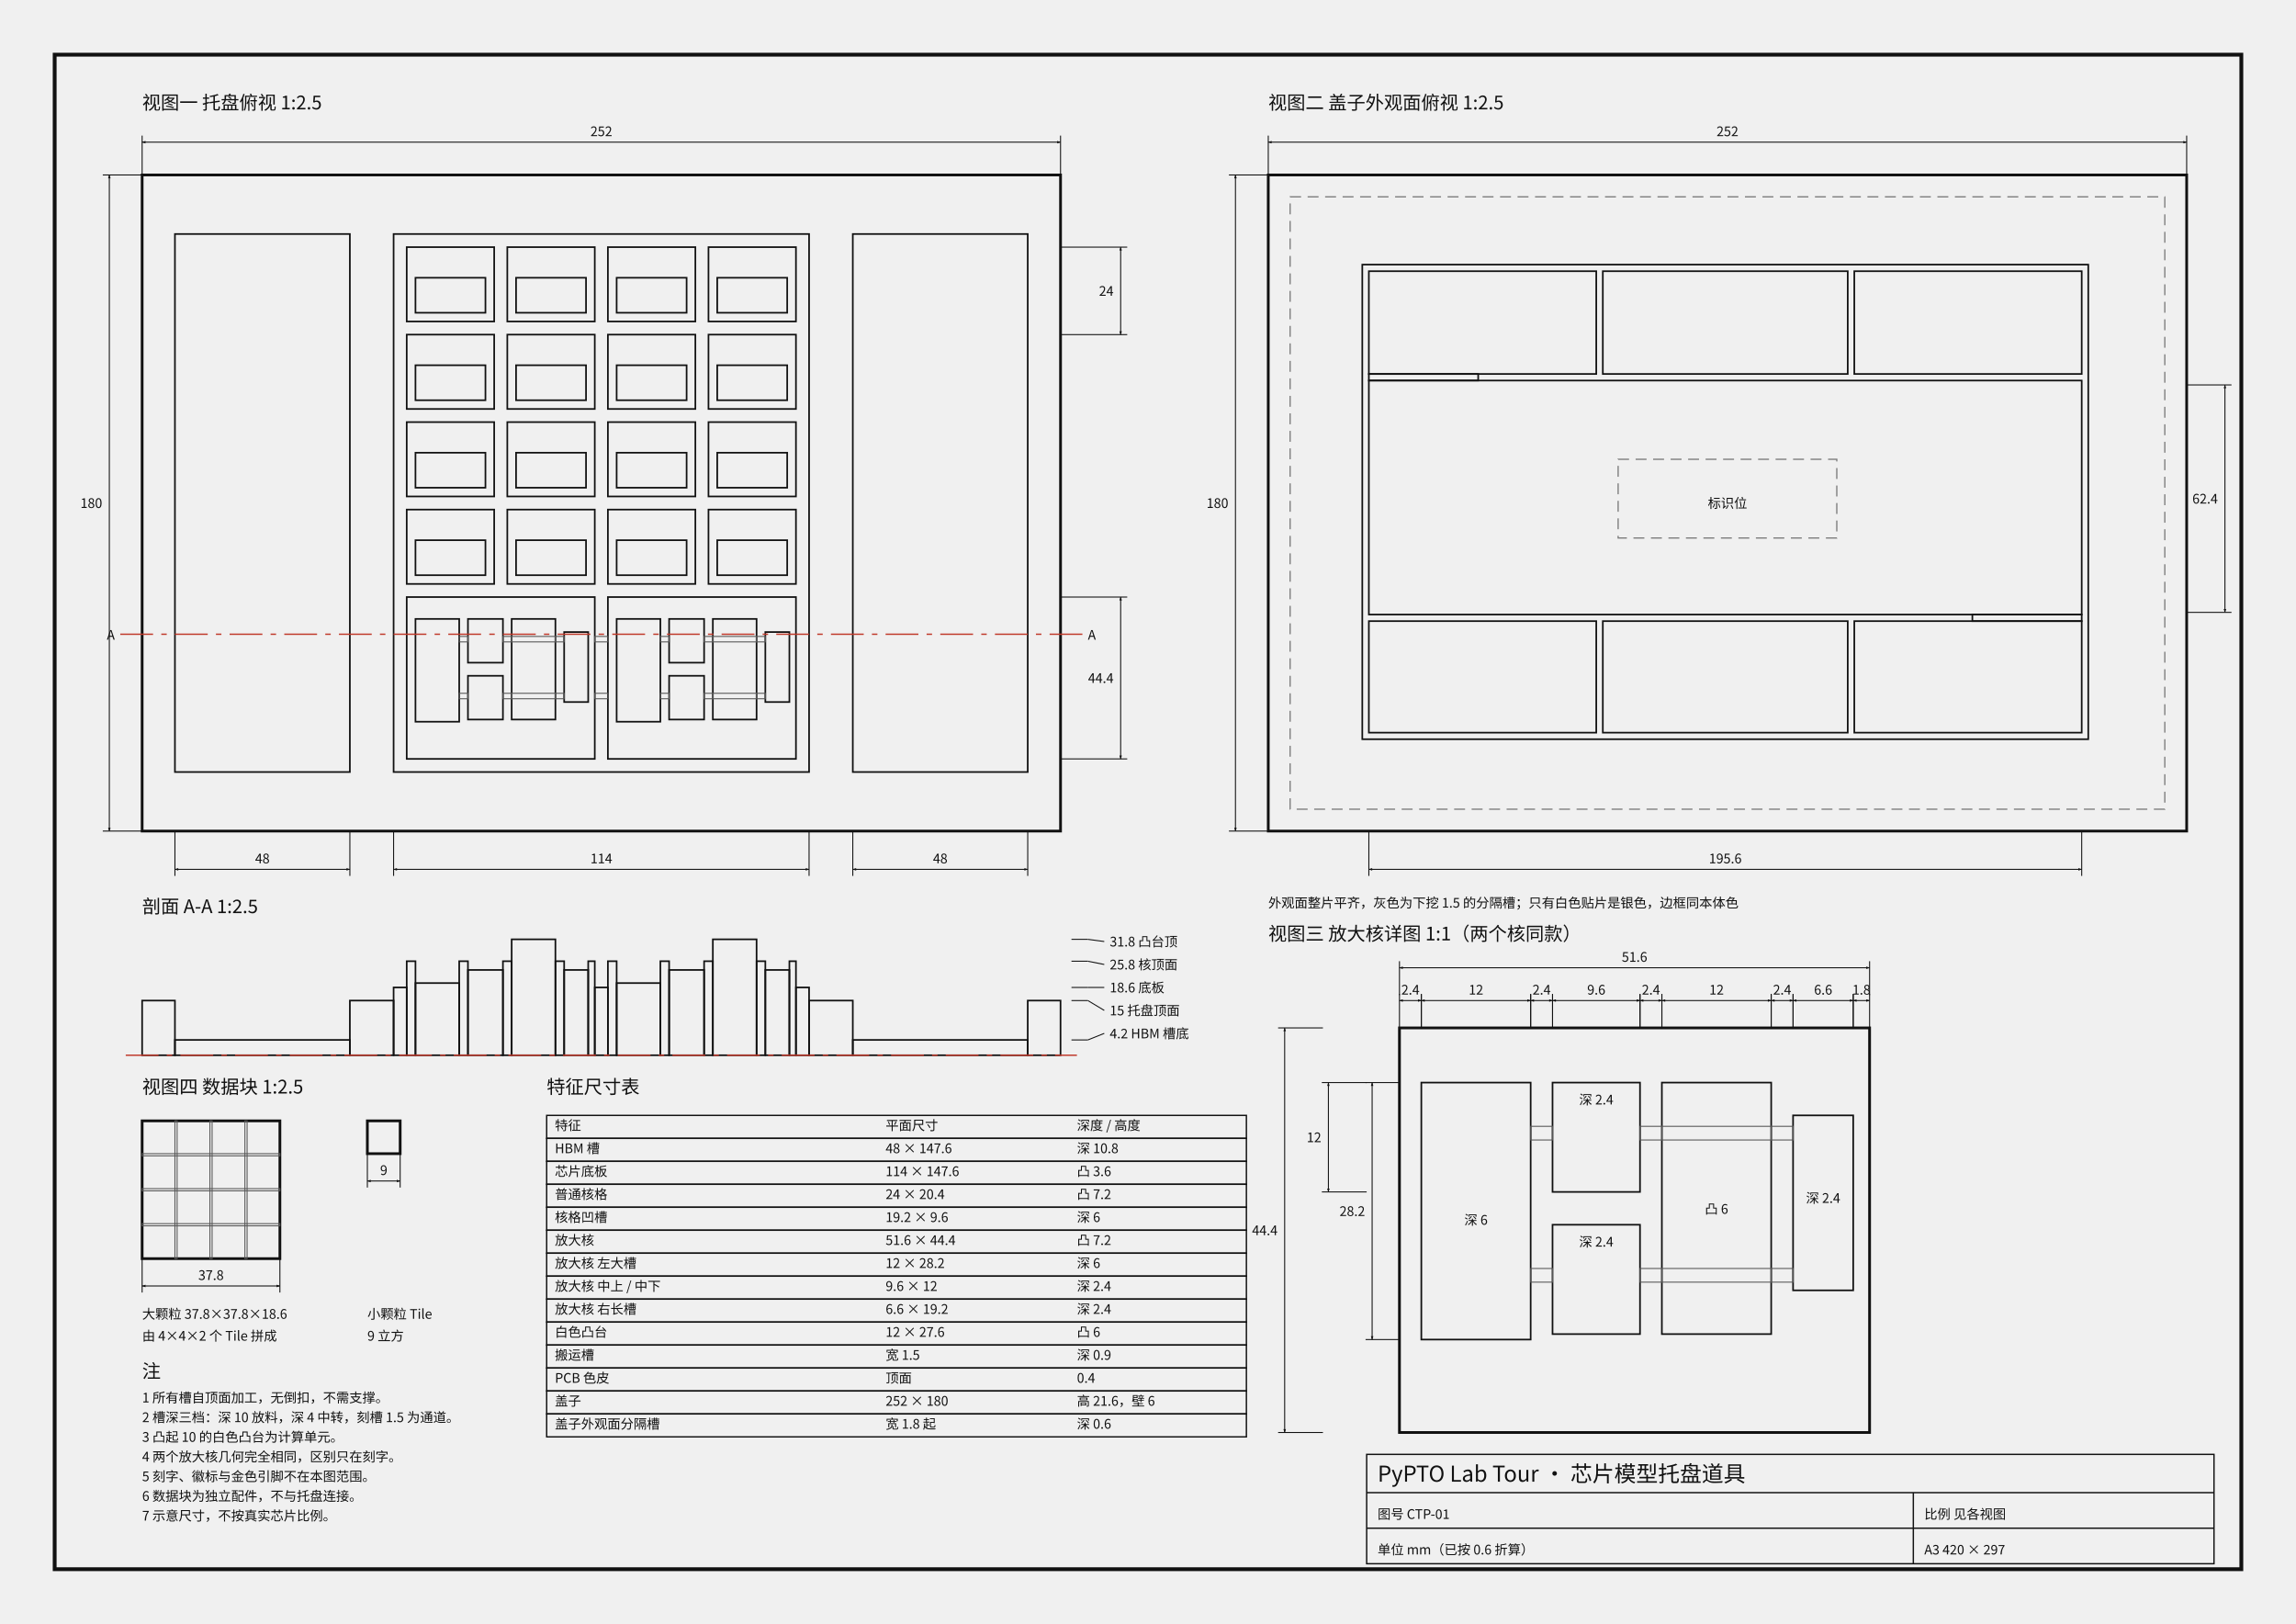
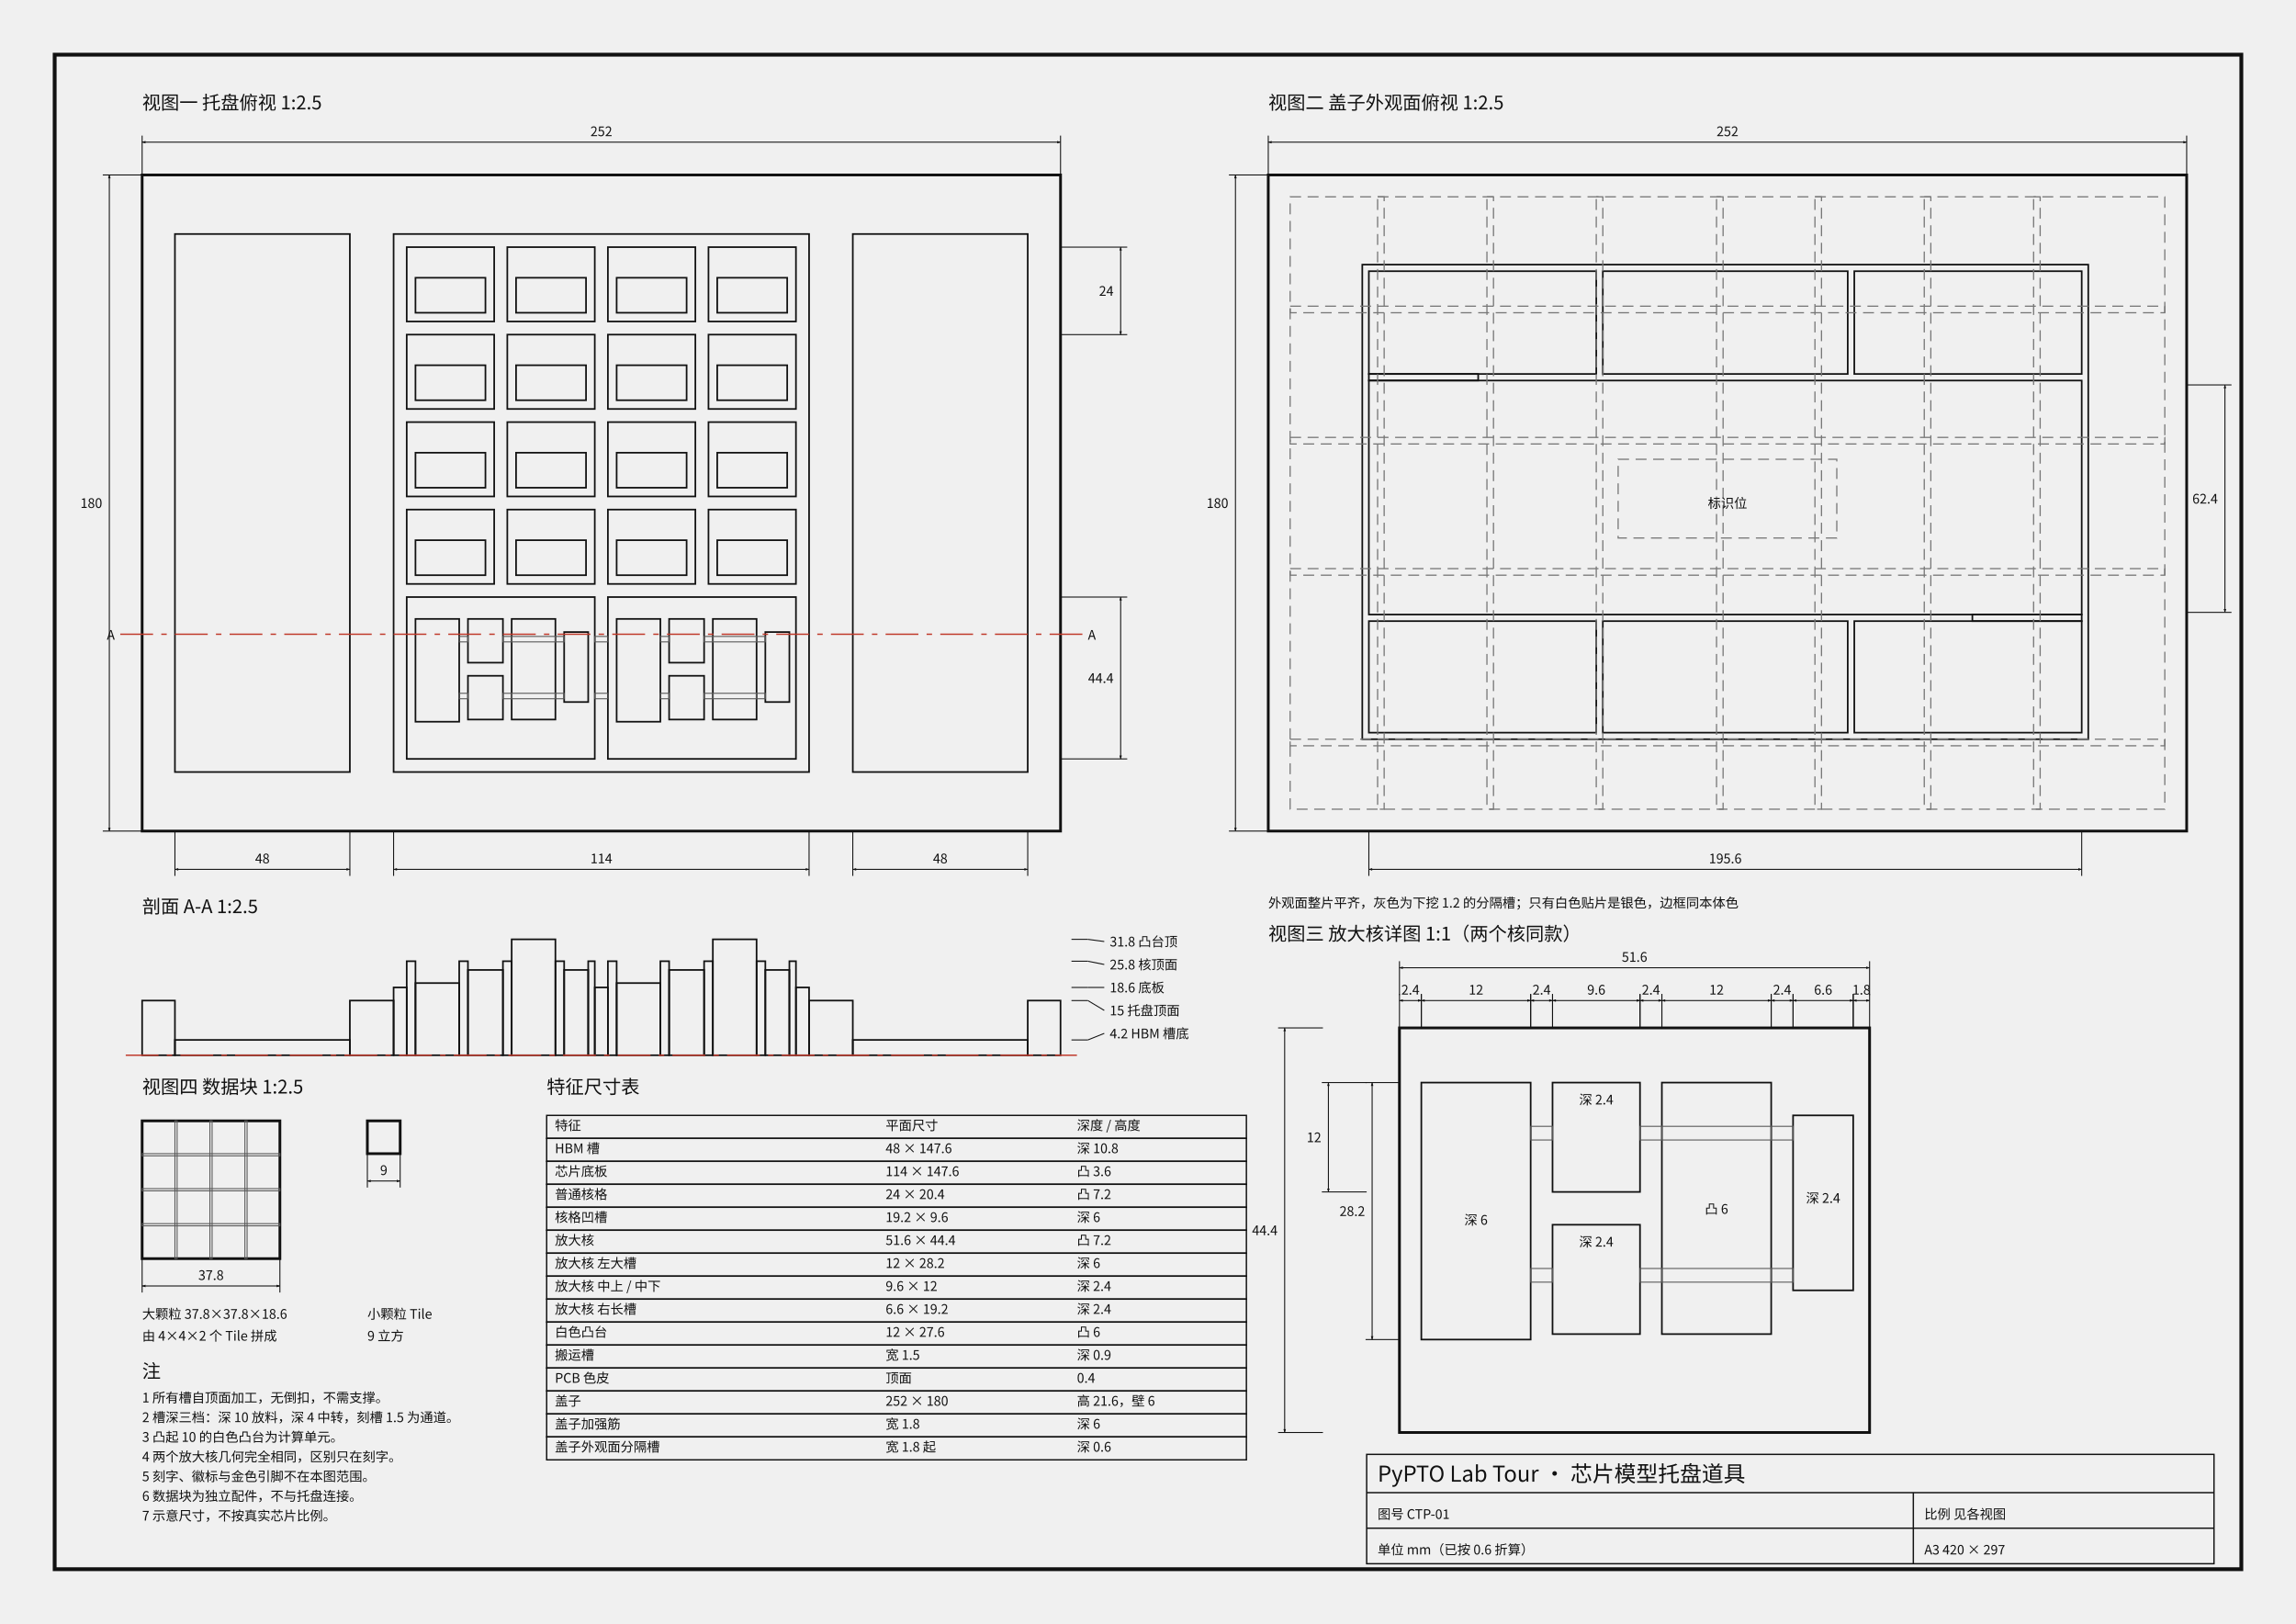
<svg xmlns="http://www.w3.org/2000/svg" width="420mm" height="297mm" viewBox="0 0 420 297">
  <defs>
    <marker id="ar" markerWidth="4" markerHeight="4" refX="3.4" refY="2" orient="auto-start-reverse">
      <path d="M0,0.7 L3.6,2 L0,3.3 z" fill="#111" />
    </marker>
    <pattern id="hatch" width="2" height="2" patternUnits="userSpaceOnUse" patternTransform="rotate(45)">
      <line x1="0" y1="0" x2="0" y2="2" stroke="#999" stroke-width="0.25" />
    </pattern>
  </defs>
  <style>
rect,line{fill:none}
.frame{stroke:#111;stroke-width:0.7}
.out{stroke:#111;stroke-width:0.5}
.fea{stroke:#111;stroke-width:0.3}
.fea-thin{stroke:#555;stroke-width:0.18}
.hid{stroke:#777;stroke-width:0.22;stroke-dasharray:2 1.2}
.ctr{stroke:#c0392b;stroke-width:0.25;stroke-dasharray:6 1.5 1 1.5}
.dim,.ext{stroke:#111;stroke-width:0.18}
.tbl{stroke:#111;stroke-width:0.25}
.tbl-l{stroke:#111;stroke-width:0.25}
text{font-family:"Source Han Sans SC","Noto Sans CJK SC","Microsoft YaHei",sans-serif;fill:#111}
.t{font-size:2.6px}.th{font-size:3.4px;font-weight:500}.tt{font-size:4px;font-weight:500}
.ts{font-size:2.4px}.td{font-size:2.4px}.tb{font-size:2.4px;font-weight:500}
</style>
  <rect x="0" y="0" width="420" height="297" class="none" fill="#ffffff" />
  <rect x="10" y="10" width="400" height="277" class="frame" />
  <text x="26" y="20" class="th" text-anchor="start">视图一  托盘俯视  1:2.5</text>
  <rect x="26" y="32" width="168" height="120" class="out" fill="#ffffff" />
  <rect x="32" y="42.8" width="32" height="98.4" class="fea" fill="#eeeeee" />
  <rect x="156" y="42.8" width="32" height="98.4" class="fea" fill="#eeeeee" />
  <rect x="72" y="42.8" width="76" height="98.4" class="fea" fill="#ffffff" />
  <rect x="74.4" y="45.2" width="16" height="13.6" class="fea" fill="#ffffff" />
  <rect x="76" y="50.8" width="12.8" height="6.4" class="fea" fill="#eeeeee" />
  <rect x="74.4" y="61.2" width="16" height="13.6" class="fea" fill="#ffffff" />
  <rect x="76" y="66.8" width="12.8" height="6.4" class="fea" fill="#eeeeee" />
  <rect x="74.4" y="77.2" width="16" height="13.6" class="fea" fill="#ffffff" />
  <rect x="76" y="82.8" width="12.8" height="6.4" class="fea" fill="#eeeeee" />
  <rect x="74.4" y="93.2" width="16" height="13.6" class="fea" fill="#ffffff" />
  <rect x="76" y="98.8" width="12.8" height="6.4" class="fea" fill="#eeeeee" />
  <rect x="92.8" y="45.2" width="16" height="13.6" class="fea" fill="#ffffff" />
  <rect x="94.4" y="50.8" width="12.8" height="6.4" class="fea" fill="#eeeeee" />
  <rect x="92.8" y="61.2" width="16" height="13.6" class="fea" fill="#ffffff" />
  <rect x="94.4" y="66.8" width="12.8" height="6.4" class="fea" fill="#eeeeee" />
  <rect x="92.8" y="77.2" width="16" height="13.6" class="fea" fill="#ffffff" />
  <rect x="94.4" y="82.8" width="12.8" height="6.4" class="fea" fill="#eeeeee" />
  <rect x="92.8" y="93.2" width="16" height="13.6" class="fea" fill="#ffffff" />
  <rect x="94.4" y="98.8" width="12.8" height="6.4" class="fea" fill="#eeeeee" />
  <rect x="111.2" y="45.2" width="16" height="13.6" class="fea" fill="#ffffff" />
  <rect x="112.8" y="50.8" width="12.8" height="6.4" class="fea" fill="#eeeeee" />
  <rect x="111.2" y="61.2" width="16" height="13.6" class="fea" fill="#ffffff" />
  <rect x="112.8" y="66.8" width="12.8" height="6.4" class="fea" fill="#eeeeee" />
  <rect x="111.2" y="77.2" width="16" height="13.6" class="fea" fill="#ffffff" />
  <rect x="112.8" y="82.8" width="12.8" height="6.4" class="fea" fill="#eeeeee" />
  <rect x="111.2" y="93.2" width="16" height="13.6" class="fea" fill="#ffffff" />
  <rect x="112.8" y="98.8" width="12.8" height="6.4" class="fea" fill="#eeeeee" />
  <rect x="129.6" y="45.2" width="16" height="13.6" class="fea" fill="#ffffff" />
  <rect x="131.2" y="50.8" width="12.8" height="6.4" class="fea" fill="#eeeeee" />
  <rect x="129.6" y="61.2" width="16" height="13.6" class="fea" fill="#ffffff" />
  <rect x="131.2" y="66.8" width="12.8" height="6.4" class="fea" fill="#eeeeee" />
  <rect x="129.6" y="77.2" width="16" height="13.6" class="fea" fill="#ffffff" />
  <rect x="131.2" y="82.8" width="12.8" height="6.4" class="fea" fill="#eeeeee" />
  <rect x="129.6" y="93.2" width="16" height="13.6" class="fea" fill="#ffffff" />
  <rect x="131.2" y="98.8" width="12.8" height="6.4" class="fea" fill="#eeeeee" />
  <rect x="74.4" y="109.2" width="34.4" height="29.6" class="fea" fill="#ffffff" />
  <rect x="76" y="113.2" width="8" height="18.8" class="fea" fill="#eeeeee" />
  <rect x="85.6" y="113.2" width="6.4" height="8" class="fea" fill="#eeeeee" />
  <rect x="85.6" y="123.6" width="6.4" height="8" class="fea" fill="#eeeeee" />
  <rect x="93.6" y="113.2" width="8" height="18.4" class="fea" fill="#ffffff" />
  <rect x="103.2" y="115.6" width="4.4" height="12.8" class="fea" fill="#eeeeee" />
  <rect x="84" y="116.4" width="1.6" height="1" class="fea-thin" fill="#dcdcdc" />
  <rect x="84" y="126.8" width="1.6" height="1" class="fea-thin" fill="#dcdcdc" />
  <rect x="92" y="116.4" width="1.6" height="1" class="fea-thin" fill="#dcdcdc" />
  <rect x="92" y="126.8" width="1.6" height="1" class="fea-thin" fill="#dcdcdc" />
  <rect x="93.6" y="116.4" width="8" height="1" class="fea-thin" fill="#dcdcdc" />
  <rect x="93.6" y="126.8" width="8" height="1" class="fea-thin" fill="#dcdcdc" />
  <rect x="101.6" y="116.4" width="1.6" height="1" class="fea-thin" fill="#dcdcdc" />
  <rect x="101.6" y="126.8" width="1.6" height="1" class="fea-thin" fill="#dcdcdc" />
  <rect x="111.2" y="109.2" width="34.4" height="29.6" class="fea" fill="#ffffff" />
  <rect x="112.8" y="113.2" width="8" height="18.8" class="fea" fill="#eeeeee" />
  <rect x="122.4" y="113.2" width="6.4" height="8" class="fea" fill="#eeeeee" />
  <rect x="122.4" y="123.6" width="6.4" height="8" class="fea" fill="#eeeeee" />
  <rect x="130.4" y="113.2" width="8" height="18.4" class="fea" fill="#ffffff" />
  <rect x="140" y="115.6" width="4.4" height="12.8" class="fea" fill="#eeeeee" />
  <rect x="120.8" y="116.4" width="1.6" height="1" class="fea-thin" fill="#dcdcdc" />
  <rect x="120.8" y="126.8" width="1.6" height="1" class="fea-thin" fill="#dcdcdc" />
  <rect x="128.8" y="116.4" width="1.6" height="1" class="fea-thin" fill="#dcdcdc" />
  <rect x="128.8" y="126.8" width="1.6" height="1" class="fea-thin" fill="#dcdcdc" />
  <rect x="130.4" y="116.4" width="8" height="1" class="fea-thin" fill="#dcdcdc" />
  <rect x="130.4" y="126.8" width="8" height="1" class="fea-thin" fill="#dcdcdc" />
  <rect x="138.4" y="116.4" width="1.6" height="1" class="fea-thin" fill="#dcdcdc" />
  <rect x="138.4" y="126.8" width="1.6" height="1" class="fea-thin" fill="#dcdcdc" />
  <rect x="108.8" y="116.4" width="2.4" height="1" class="fea-thin" fill="#dcdcdc" />
  <rect x="108.8" y="126.8" width="2.4" height="1" class="fea-thin" fill="#dcdcdc" />
  <line x1="26" y1="32" x2="26" y2="24.8" class="ext" />
  <line x1="194" y1="32" x2="194" y2="24.8" class="ext" />
  <line x1="26" y1="26" x2="194" y2="26" class="dim" marker-start="url(#ar)" marker-end="url(#ar)" />
  <text x="110" y="24.9" class="td" text-anchor="middle">252</text>
  <line x1="26" y1="32" x2="18.8" y2="32" class="ext" />
  <line x1="26" y1="152" x2="18.8" y2="152" class="ext" />
  <line x1="20" y1="32" x2="20" y2="152" class="dim" marker-start="url(#ar)" marker-end="url(#ar)" />
  <text x="18.7" y="92.9" class="td" text-anchor="end">180</text>
  <line x1="22" y1="116" x2="198" y2="116" class="ctr" />
  <text x="21" y="117" class="td" text-anchor="end">A</text>
  <text x="199" y="117" class="td" text-anchor="start">A</text>
  <line x1="32" y1="152" x2="32" y2="160.2" class="ext" />
  <line x1="64" y1="152" x2="64" y2="160.2" class="ext" />
  <line x1="32" y1="159" x2="64" y2="159" class="dim" marker-start="url(#ar)" marker-end="url(#ar)" />
  <text x="48" y="157.9" class="td" text-anchor="middle">48</text>
  <line x1="72" y1="152" x2="72" y2="160.2" class="ext" />
  <line x1="148" y1="152" x2="148" y2="160.2" class="ext" />
  <line x1="72" y1="159" x2="148" y2="159" class="dim" marker-start="url(#ar)" marker-end="url(#ar)" />
  <text x="110" y="157.9" class="td" text-anchor="middle">114</text>
  <line x1="156" y1="152" x2="156" y2="160.2" class="ext" />
  <line x1="188" y1="152" x2="188" y2="160.2" class="ext" />
  <line x1="156" y1="159" x2="188" y2="159" class="dim" marker-start="url(#ar)" marker-end="url(#ar)" />
  <text x="172" y="157.9" class="td" text-anchor="middle">48</text>
  <line x1="194" y1="45.2" x2="206.2" y2="45.2" class="ext" />
  <line x1="194" y1="61.2" x2="206.2" y2="61.2" class="ext" />
  <line x1="205" y1="45.2" x2="205" y2="61.2" class="dim" marker-start="url(#ar)" marker-end="url(#ar)" />
  <text x="203.7" y="54.1" class="td" text-anchor="end">24</text>
  <line x1="194" y1="109.2" x2="206.2" y2="109.2" class="ext" />
  <line x1="194" y1="138.8" x2="206.2" y2="138.8" class="ext" />
  <line x1="205" y1="109.2" x2="205" y2="138.8" class="dim" marker-start="url(#ar)" marker-end="url(#ar)" />
  <text x="203.7" y="124.9" class="td" text-anchor="end">44.4</text>
  <text x="26" y="167" class="th" text-anchor="start">剖面 A-A  1:2.5</text>
  <rect x="26" y="183" width="6" height="10" class="fea" fill="url(#hatch)" />
  <rect x="32" y="190.2" width="32" height="2.8" class="fea" fill="url(#hatch)" />
  <rect x="64" y="183" width="8" height="10" class="fea" fill="url(#hatch)" />
  <rect x="72" y="180.6" width="2.4" height="12.4" class="fea" fill="url(#hatch)" />
  <rect x="74.4" y="175.8" width="1.6" height="17.2" class="fea" fill="url(#hatch)" />
  <rect x="76" y="179.8" width="8" height="13.2" class="fea" fill="url(#hatch)" />
  <rect x="84" y="175.8" width="1.6" height="17.2" class="fea" fill="url(#hatch)" />
  <rect x="85.6" y="177.4" width="6.4" height="15.6" class="fea" fill="url(#hatch)" />
  <rect x="92" y="175.8" width="1.6" height="17.2" class="fea" fill="url(#hatch)" />
  <rect x="93.6" y="171.8" width="8" height="21.2" class="fea" fill="url(#hatch)" />
  <rect x="101.6" y="175.8" width="1.6" height="17.2" class="fea" fill="url(#hatch)" />
  <rect x="103.2" y="177.4" width="4.4" height="15.6" class="fea" fill="url(#hatch)" />
  <rect x="107.6" y="175.8" width="1.2" height="17.2" class="fea" fill="url(#hatch)" />
  <rect x="108.8" y="180.6" width="2.4" height="12.4" class="fea" fill="url(#hatch)" />
  <rect x="111.2" y="175.8" width="1.6" height="17.2" class="fea" fill="url(#hatch)" />
  <rect x="112.8" y="179.8" width="8" height="13.2" class="fea" fill="url(#hatch)" />
  <rect x="120.8" y="175.8" width="1.6" height="17.2" class="fea" fill="url(#hatch)" />
  <rect x="122.4" y="177.4" width="6.4" height="15.6" class="fea" fill="url(#hatch)" />
  <rect x="128.8" y="175.8" width="1.6" height="17.2" class="fea" fill="url(#hatch)" />
  <rect x="130.4" y="171.8" width="8" height="21.2" class="fea" fill="url(#hatch)" />
  <rect x="138.4" y="175.8" width="1.6" height="17.2" class="fea" fill="url(#hatch)" />
  <rect x="140" y="177.4" width="4.4" height="15.6" class="fea" fill="url(#hatch)" />
  <rect x="144.4" y="175.8" width="1.2" height="17.2" class="fea" fill="url(#hatch)" />
  <rect x="145.6" y="180.6" width="2.4" height="12.4" class="fea" fill="url(#hatch)" />
  <rect x="148" y="183" width="8" height="10" class="fea" fill="url(#hatch)" />
  <rect x="156" y="190.2" width="32" height="2.8" class="fea" fill="url(#hatch)" />
  <rect x="188" y="183" width="6" height="10" class="fea" fill="url(#hatch)" />
  <line x1="23" y1="193" x2="197" y2="193" class="ctr" />
  <line x1="196" y1="190.2" x2="199" y2="190.2" class="ext" />
  <line x1="199" y1="190.2" x2="202" y2="189" class="ext" />
  <text x="203" y="189.9" class="ts" text-anchor="start">4.2  HBM 槽底</text>
  <line x1="196" y1="183" x2="199" y2="183" class="ext" />
  <line x1="199" y1="183" x2="202" y2="184.8" class="ext" />
  <text x="203" y="185.7" class="ts" text-anchor="start">15  托盘顶面</text>
  <line x1="196" y1="180.6" x2="199" y2="180.6" class="ext" />
  <line x1="199" y1="180.6" x2="202" y2="180.6" class="ext" />
  <text x="203" y="181.5" class="ts" text-anchor="start">18.6  底板</text>
  <line x1="196" y1="175.8" x2="199" y2="175.8" class="ext" />
  <line x1="199" y1="175.8" x2="202" y2="176.4" class="ext" />
  <text x="203" y="177.3" class="ts" text-anchor="start">25.8  核顶面</text>
  <line x1="196" y1="171.8" x2="199" y2="171.8" class="ext" />
  <line x1="199" y1="171.8" x2="202" y2="172.2" class="ext" />
  <text x="203" y="173.1" class="ts" text-anchor="start">31.8  凸台顶</text>
  <text x="232" y="20" class="th" text-anchor="start">视图二  盖子外观面俯视  1:2.5</text>
  <rect x="232" y="32" width="168" height="120" class="out" fill="#ffffff" />
  <rect x="236" y="36" width="160" height="112" class="hid" />
  <rect x="249.2" y="48.4" width="132.8" height="86.8" class="fea" fill="#cfcfcf" />
  <rect x="250.4" y="69.6" width="130.4" height="42.8" class="fea" fill="#ffffff" />
  <rect x="250.4" y="49.6" width="41.6" height="18.8" class="fea" fill="#ffffff" />
  <rect x="293.2" y="49.6" width="44.8" height="18.8" class="fea" fill="#ffffff" />
  <rect x="339.2" y="49.6" width="41.6" height="18.8" class="fea" fill="#ffffff" />
  <rect x="250.4" y="113.6" width="41.6" height="20.4" class="fea" fill="#ffffff" />
  <rect x="293.2" y="113.6" width="44.8" height="20.4" class="fea" fill="#ffffff" />
  <rect x="339.2" y="113.6" width="41.6" height="20.4" class="fea" fill="#ffffff" />
  <rect x="250.4" y="68.4" width="20" height="1.2" class="fea" fill="#ffffff" />
  <rect x="360.8" y="112.4" width="20" height="1.2" class="fea" fill="#ffffff" />
+   <rect x="252" y="36" width="1.2" height="112" class="hid" />
+   <rect x="272" y="36" width="1.2" height="112" class="hid" />
+   <rect x="292" y="36" width="1.2" height="112" class="hid" />
+   <rect x="314" y="36" width="1.2" height="112" class="hid" />
+   <rect x="332" y="36" width="1.2" height="112" class="hid" />
+   <rect x="352" y="36" width="1.2" height="112" class="hid" />
+   <rect x="372" y="36" width="1.2" height="112" class="hid" />
+   <rect x="236" y="56" width="160" height="1.2" class="hid" />
+   <rect x="236" y="80" width="160" height="1.2" class="hid" />
+   <rect x="236" y="104" width="160" height="1.2" class="hid" />
+   <rect x="236" y="135.2" width="160" height="1.2" class="hid" />
  <rect x="296" y="84" width="40" height="14.4" class="hid" />
  <text x="316" y="92.9" class="ts" text-anchor="middle">标识位</text>
  <line x1="232" y1="32" x2="232" y2="24.8" class="ext" />
  <line x1="400" y1="32" x2="400" y2="24.8" class="ext" />
  <line x1="232" y1="26" x2="400" y2="26" class="dim" marker-start="url(#ar)" marker-end="url(#ar)" />
  <text x="316" y="24.9" class="td" text-anchor="middle">252</text>
  <line x1="232" y1="32" x2="224.8" y2="32" class="ext" />
  <line x1="232" y1="152" x2="224.8" y2="152" class="ext" />
  <line x1="226" y1="32" x2="226" y2="152" class="dim" marker-start="url(#ar)" marker-end="url(#ar)" />
  <text x="224.7" y="92.9" class="td" text-anchor="end">180</text>
  <line x1="250.4" y1="152" x2="250.4" y2="160.2" class="ext" />
  <line x1="380.8" y1="152" x2="380.8" y2="160.2" class="ext" />
  <line x1="250.4" y1="159" x2="380.8" y2="159" class="dim" marker-start="url(#ar)" marker-end="url(#ar)" />
  <text x="315.6" y="157.9" class="td" text-anchor="middle">195.6</text>
  <line x1="400" y1="70.4" x2="408.2" y2="70.4" class="ext" />
  <line x1="400" y1="112" x2="408.2" y2="112" class="ext" />
  <line x1="407" y1="70.4" x2="407" y2="112" class="dim" marker-start="url(#ar)" marker-end="url(#ar)" />
  <text x="405.7" y="92.1" class="td" text-anchor="end">62.4</text>
-   <text x="232" y="166" class="ts" text-anchor="start">外观面整片平齐，灰色为下挖 1.5 的分隔槽；只有白色贴片是银色，边框同本体色</text>
+   <text x="232" y="166" class="ts" text-anchor="start">外观面整片平齐，灰色为下挖 1.2 的分隔槽；只有白色贴片是银色，边框同本体色</text>
  <text x="232" y="172" class="th" text-anchor="start">视图三  放大核详图  1:1（两个核同款）</text>
  <rect x="256" y="188" width="86" height="74" class="out" fill="#ffffff" />
  <rect x="256" y="188" width="86" height="74" class="fea" fill="#ffffff" />
  <rect x="260" y="198" width="20" height="47" class="fea" fill="#eeeeee" />
  <rect x="284" y="198" width="16" height="20" class="fea" fill="#eeeeee" />
  <rect x="284" y="224" width="16" height="20" class="fea" fill="#eeeeee" />
  <rect x="304" y="198" width="20" height="46" class="fea" fill="#ffffff" />
  <rect x="328" y="204" width="11" height="32" class="fea" fill="#eeeeee" />
  <rect x="280" y="206" width="4" height="2.5" class="fea-thin" fill="#dcdcdc" />
  <rect x="280" y="232" width="4" height="2.5" class="fea-thin" fill="#dcdcdc" />
  <rect x="300" y="206" width="4" height="2.5" class="fea-thin" fill="#dcdcdc" />
  <rect x="300" y="232" width="4" height="2.5" class="fea-thin" fill="#dcdcdc" />
  <rect x="304" y="206" width="20" height="2.5" class="fea-thin" fill="#dcdcdc" />
  <rect x="304" y="232" width="20" height="2.5" class="fea-thin" fill="#dcdcdc" />
  <rect x="324" y="206" width="4" height="2.5" class="fea-thin" fill="#dcdcdc" />
  <rect x="324" y="232" width="4" height="2.5" class="fea-thin" fill="#dcdcdc" />
  <line x1="260" y1="188" x2="260" y2="181.8" class="ext" />
  <line x1="280" y1="188" x2="280" y2="181.8" class="ext" />
  <line x1="260" y1="183" x2="280" y2="183" class="dim" marker-start="url(#ar)" marker-end="url(#ar)" />
  <text x="270" y="181.9" class="td" text-anchor="middle">12</text>
  <line x1="284" y1="188" x2="284" y2="181.8" class="ext" />
  <line x1="300" y1="188" x2="300" y2="181.8" class="ext" />
  <line x1="284" y1="183" x2="300" y2="183" class="dim" marker-start="url(#ar)" marker-end="url(#ar)" />
  <text x="292" y="181.9" class="td" text-anchor="middle">9.6</text>
  <line x1="304" y1="188" x2="304" y2="181.8" class="ext" />
  <line x1="324" y1="188" x2="324" y2="181.8" class="ext" />
  <line x1="304" y1="183" x2="324" y2="183" class="dim" marker-start="url(#ar)" marker-end="url(#ar)" />
  <text x="314" y="181.9" class="td" text-anchor="middle">12</text>
  <line x1="328" y1="188" x2="328" y2="181.8" class="ext" />
  <line x1="339" y1="188" x2="339" y2="181.8" class="ext" />
  <line x1="328" y1="183" x2="339" y2="183" class="dim" marker-start="url(#ar)" marker-end="url(#ar)" />
  <text x="333.5" y="181.9" class="td" text-anchor="middle">6.6</text>
  <line x1="256" y1="188" x2="256" y2="181.8" class="ext" />
  <line x1="260" y1="188" x2="260" y2="181.8" class="ext" />
  <line x1="256" y1="183" x2="260" y2="183" class="dim" marker-start="url(#ar)" marker-end="url(#ar)" />
  <text x="258" y="181.9" class="td" text-anchor="middle">2.4</text>
  <line x1="280" y1="188" x2="280" y2="181.8" class="ext" />
  <line x1="284" y1="188" x2="284" y2="181.8" class="ext" />
  <line x1="280" y1="183" x2="284" y2="183" class="dim" marker-start="url(#ar)" marker-end="url(#ar)" />
  <text x="282" y="181.9" class="td" text-anchor="middle">2.4</text>
  <line x1="300" y1="188" x2="300" y2="181.8" class="ext" />
  <line x1="304" y1="188" x2="304" y2="181.8" class="ext" />
  <line x1="300" y1="183" x2="304" y2="183" class="dim" marker-start="url(#ar)" marker-end="url(#ar)" />
  <text x="302" y="181.9" class="td" text-anchor="middle">2.4</text>
  <line x1="324" y1="188" x2="324" y2="181.8" class="ext" />
  <line x1="328" y1="188" x2="328" y2="181.8" class="ext" />
  <line x1="324" y1="183" x2="328" y2="183" class="dim" marker-start="url(#ar)" marker-end="url(#ar)" />
  <text x="326" y="181.9" class="td" text-anchor="middle">2.4</text>
  <line x1="339" y1="188" x2="339" y2="181.8" class="ext" />
  <line x1="342" y1="188" x2="342" y2="181.8" class="ext" />
  <line x1="339" y1="183" x2="342" y2="183" class="dim" marker-start="url(#ar)" marker-end="url(#ar)" />
  <text x="340.5" y="181.9" class="td" text-anchor="middle">1.8</text>
  <line x1="256" y1="182" x2="256" y2="175.8" class="ext" />
  <line x1="342" y1="182" x2="342" y2="175.8" class="ext" />
  <line x1="256" y1="177" x2="342" y2="177" class="dim" marker-start="url(#ar)" marker-end="url(#ar)" />
  <text x="299" y="175.9" class="td" text-anchor="middle">51.6</text>
  <line x1="256" y1="198" x2="249.8" y2="198" class="ext" />
  <line x1="256" y1="245" x2="249.8" y2="245" class="ext" />
  <line x1="251" y1="198" x2="251" y2="245" class="dim" marker-start="url(#ar)" marker-end="url(#ar)" />
  <text x="249.7" y="222.4" class="td" text-anchor="end">28.2</text>
  <line x1="250" y1="198" x2="241.8" y2="198" class="ext" />
  <line x1="250" y1="218" x2="241.8" y2="218" class="ext" />
  <line x1="243" y1="198" x2="243" y2="218" class="dim" marker-start="url(#ar)" marker-end="url(#ar)" />
  <text x="241.7" y="208.9" class="td" text-anchor="end">12</text>
  <line x1="242" y1="188" x2="233.8" y2="188" class="ext" />
  <line x1="242" y1="262" x2="233.8" y2="262" class="ext" />
  <line x1="235" y1="188" x2="235" y2="262" class="dim" marker-start="url(#ar)" marker-end="url(#ar)" />
  <text x="233.7" y="225.9" class="td" text-anchor="end">44.4</text>
  <text x="270" y="224" class="ts" text-anchor="middle">深 6</text>
  <text x="292" y="202" class="ts" text-anchor="middle">深 2.4</text>
  <text x="292" y="228" class="ts" text-anchor="middle">深 2.4</text>
  <text x="314" y="222" class="ts" text-anchor="middle">凸 6</text>
  <text x="333.5" y="220" class="ts" text-anchor="middle">深 2.4</text>
  <text x="26" y="200" class="th" text-anchor="start">视图四  数据块  1:2.5</text>
  <rect x="26" y="205" width="25.2" height="25.2" class="out" fill="#ffffff" />
  <rect x="32" y="205" width="0.4" height="25.2" class="fea-thin" fill="#dcdcdc" />
  <rect x="26" y="211" width="25.2" height="0.4" class="fea-thin" fill="#dcdcdc" />
  <rect x="38.4" y="205" width="0.4" height="25.2" class="fea-thin" fill="#dcdcdc" />
  <rect x="26" y="217.4" width="25.2" height="0.4" class="fea-thin" fill="#dcdcdc" />
  <rect x="44.8" y="205" width="0.4" height="25.2" class="fea-thin" fill="#dcdcdc" />
  <rect x="26" y="223.8" width="25.2" height="0.4" class="fea-thin" fill="#dcdcdc" />
  <line x1="26" y1="230.2" x2="26" y2="236.4" class="ext" />
  <line x1="51.2" y1="230.2" x2="51.2" y2="236.4" class="ext" />
  <line x1="26" y1="235.2" x2="51.2" y2="235.2" class="dim" marker-start="url(#ar)" marker-end="url(#ar)" />
  <text x="38.6" y="234.1" class="td" text-anchor="middle">37.8</text>
  <text x="26" y="241.2" class="ts" text-anchor="start">大颗粒 37.8×37.8×18.6</text>
  <text x="26" y="245.2" class="ts" text-anchor="start">由 4×4×2 个 Tile 拼成</text>
  <rect x="67.2" y="205" width="6" height="6" class="out" fill="#ffffff" />
  <line x1="67.2" y1="211" x2="67.2" y2="217.2" class="ext" />
  <line x1="73.2" y1="211" x2="73.2" y2="217.2" class="ext" />
  <line x1="67.2" y1="216" x2="73.2" y2="216" class="dim" marker-start="url(#ar)" marker-end="url(#ar)" />
  <text x="70.2" y="214.9" class="td" text-anchor="middle">9</text>
  <text x="67.2" y="241.2" class="ts" text-anchor="start">小颗粒 Tile</text>
  <text x="67.2" y="245.2" class="ts" text-anchor="start">9 立方</text>
  <text x="100" y="200" class="th" text-anchor="start">特征尺寸表</text>
  <rect x="100" y="204" width="128" height="4.2" class="tbl" />
  <text x="101.5" y="206.7" class="tb" text-anchor="start">特征</text>
  <text x="162" y="206.7" class="tb" text-anchor="start">平面尺寸</text>
  <text x="197" y="206.7" class="tb" text-anchor="start">深度 / 高度</text>
  <rect x="100" y="208.2" width="128" height="4.2" class="tbl" />
  <text x="101.5" y="210.9" class="ts" text-anchor="start">HBM 槽</text>
  <text x="162" y="210.9" class="ts" text-anchor="start">48 × 147.6</text>
  <text x="197" y="210.9" class="ts" text-anchor="start">深 10.8</text>
  <rect x="100" y="212.4" width="128" height="4.2" class="tbl" />
  <text x="101.5" y="215.1" class="ts" text-anchor="start">芯片底板</text>
  <text x="162" y="215.1" class="ts" text-anchor="start">114 × 147.6</text>
  <text x="197" y="215.1" class="ts" text-anchor="start">凸 3.6</text>
  <rect x="100" y="216.6" width="128" height="4.2" class="tbl" />
  <text x="101.5" y="219.3" class="ts" text-anchor="start">普通核格</text>
  <text x="162" y="219.3" class="ts" text-anchor="start">24 × 20.4</text>
  <text x="197" y="219.3" class="ts" text-anchor="start">凸 7.2</text>
  <rect x="100" y="220.8" width="128" height="4.2" class="tbl" />
  <text x="101.5" y="223.5" class="ts" text-anchor="start">核格凹槽</text>
  <text x="162" y="223.5" class="ts" text-anchor="start">19.2 × 9.6</text>
  <text x="197" y="223.5" class="ts" text-anchor="start">深 6</text>
  <rect x="100" y="225" width="128" height="4.2" class="tbl" />
  <text x="101.5" y="227.7" class="ts" text-anchor="start">放大核</text>
  <text x="162" y="227.7" class="ts" text-anchor="start">51.6 × 44.4</text>
  <text x="197" y="227.7" class="ts" text-anchor="start">凸 7.2</text>
  <rect x="100" y="229.2" width="128" height="4.2" class="tbl" />
  <text x="101.5" y="231.9" class="ts" text-anchor="start">放大核 左大槽</text>
  <text x="162" y="231.9" class="ts" text-anchor="start">12 × 28.2</text>
  <text x="197" y="231.9" class="ts" text-anchor="start">深 6</text>
  <rect x="100" y="233.4" width="128" height="4.2" class="tbl" />
  <text x="101.5" y="236.1" class="ts" text-anchor="start">放大核 中上 / 中下</text>
  <text x="162" y="236.1" class="ts" text-anchor="start">9.6 × 12</text>
  <text x="197" y="236.1" class="ts" text-anchor="start">深 2.4</text>
  <rect x="100" y="237.6" width="128" height="4.2" class="tbl" />
  <text x="101.5" y="240.3" class="ts" text-anchor="start">放大核 右长槽</text>
  <text x="162" y="240.3" class="ts" text-anchor="start">6.6 × 19.2</text>
  <text x="197" y="240.3" class="ts" text-anchor="start">深 2.4</text>
  <rect x="100" y="241.8" width="128" height="4.2" class="tbl" />
  <text x="101.5" y="244.5" class="ts" text-anchor="start">白色凸台</text>
  <text x="162" y="244.5" class="ts" text-anchor="start">12 × 27.6</text>
  <text x="197" y="244.5" class="ts" text-anchor="start">凸 6</text>
  <rect x="100" y="246" width="128" height="4.2" class="tbl" />
  <text x="101.5" y="248.7" class="ts" text-anchor="start">搬运槽</text>
  <text x="162" y="248.7" class="ts" text-anchor="start">宽 1.5</text>
  <text x="197" y="248.7" class="ts" text-anchor="start">深 0.9</text>
  <rect x="100" y="250.2" width="128" height="4.2" class="tbl" />
  <text x="101.5" y="252.9" class="ts" text-anchor="start">PCB 色皮</text>
  <text x="162" y="252.9" class="ts" text-anchor="start">顶面</text>
  <text x="197" y="252.9" class="ts" text-anchor="start">0.4</text>
  <rect x="100" y="254.4" width="128" height="4.2" class="tbl" />
  <text x="101.5" y="257.1" class="ts" text-anchor="start">盖子</text>
  <text x="162" y="257.1" class="ts" text-anchor="start">252 × 180</text>
  <text x="197" y="257.1" class="ts" text-anchor="start">高 21.6，壁 6</text>
  <rect x="100" y="258.6" width="128" height="4.2" class="tbl" />
-   <text x="101.5" y="261.3" class="ts" text-anchor="start">盖子外观面分隔槽</text>
-   <text x="162" y="261.3" class="ts" text-anchor="start">宽 1.8 起</text>
-   <text x="197" y="261.3" class="ts" text-anchor="start">深 0.6</text>
+   <text x="101.5" y="261.3" class="ts" text-anchor="start">盖子加强筋</text>
+   <text x="162" y="261.3" class="ts" text-anchor="start">宽 1.8</text>
+   <text x="197" y="261.3" class="ts" text-anchor="start">深 6</text>
+   <rect x="100" y="262.8" width="128" height="4.2" class="tbl" />
+   <text x="101.5" y="265.5" class="ts" text-anchor="start">盖子外观面分隔槽</text>
+   <text x="162" y="265.5" class="ts" text-anchor="start">宽 1.8 起</text>
+   <text x="197" y="265.5" class="ts" text-anchor="start">深 0.6</text>
  <text x="26" y="252" class="th" text-anchor="start">注</text>
  <text x="26" y="256.5" class="ts" text-anchor="start">1  所有槽自顶面加工，无倒扣，不需支撑。</text>
  <text x="26" y="260.1" class="ts" text-anchor="start">2  槽深三档：深 10 放料，深 4 中转，刻槽 1.5 为通道。</text>
  <text x="26" y="263.7" class="ts" text-anchor="start">3  凸起 10 的白色凸台为计算单元。</text>
  <text x="26" y="267.3" class="ts" text-anchor="start">4  两个放大核几何完全相同，区别只在刻字。</text>
  <text x="26" y="270.9" class="ts" text-anchor="start">5  刻字、徽标与金色引脚不在本图范围。</text>
  <text x="26" y="274.5" class="ts" text-anchor="start">6  数据块为独立配件，不与托盘连接。</text>
  <text x="26" y="278.1" class="ts" text-anchor="start">7  示意尺寸，不按真实芯片比例。</text>
  <rect x="250" y="266" width="155" height="20" class="tbl" />
  <line x1="250" y1="273" x2="405" y2="273" class="tbl-l" />
  <line x1="250" y1="279.5" x2="405" y2="279.5" class="tbl-l" />
  <line x1="350" y1="273" x2="350" y2="286" class="tbl-l" />
  <text x="252" y="271" class="tt" text-anchor="start">PyPTO Lab Tour · 芯片模型托盘道具</text>
  <text x="252" y="277.8" class="ts" text-anchor="start">图号 CTP-01</text>
  <text x="352" y="277.8" class="ts" text-anchor="start">比例 见各视图</text>
  <text x="252" y="284.3" class="ts" text-anchor="start">单位 mm（已按 0.6 折算）</text>
  <text x="352" y="284.3" class="ts" text-anchor="start">A3 420 × 297</text>
</svg>
